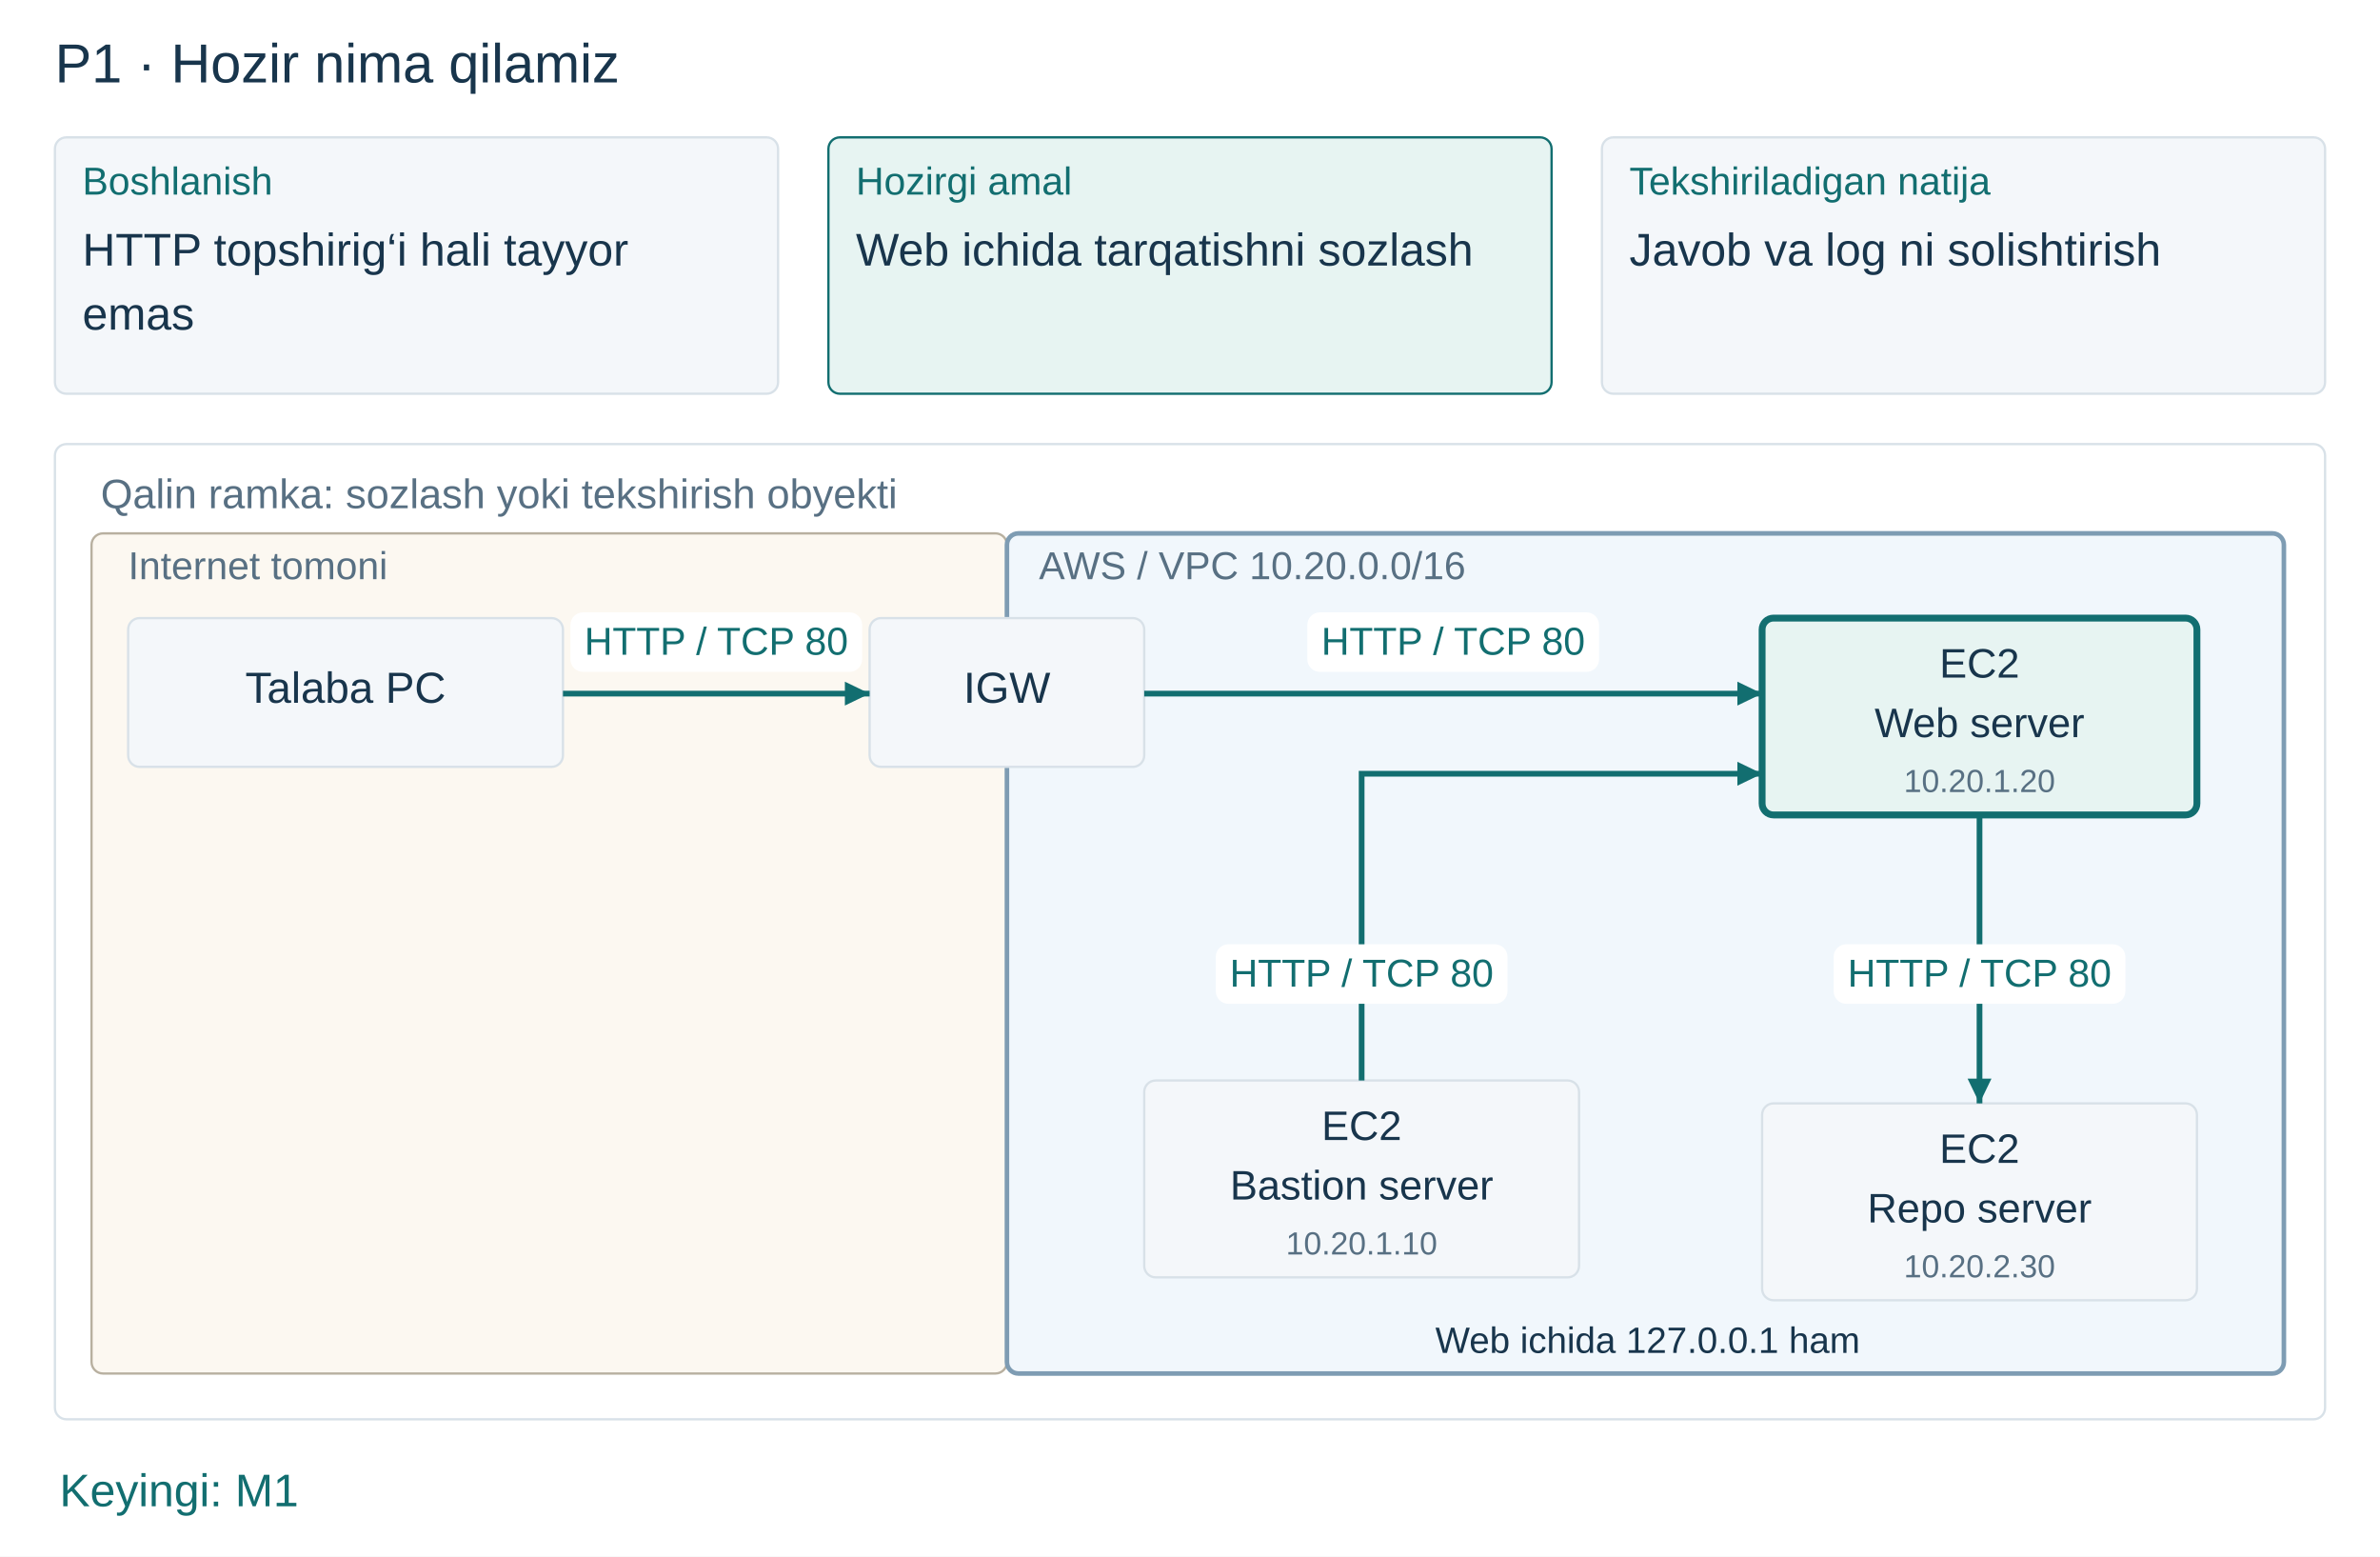
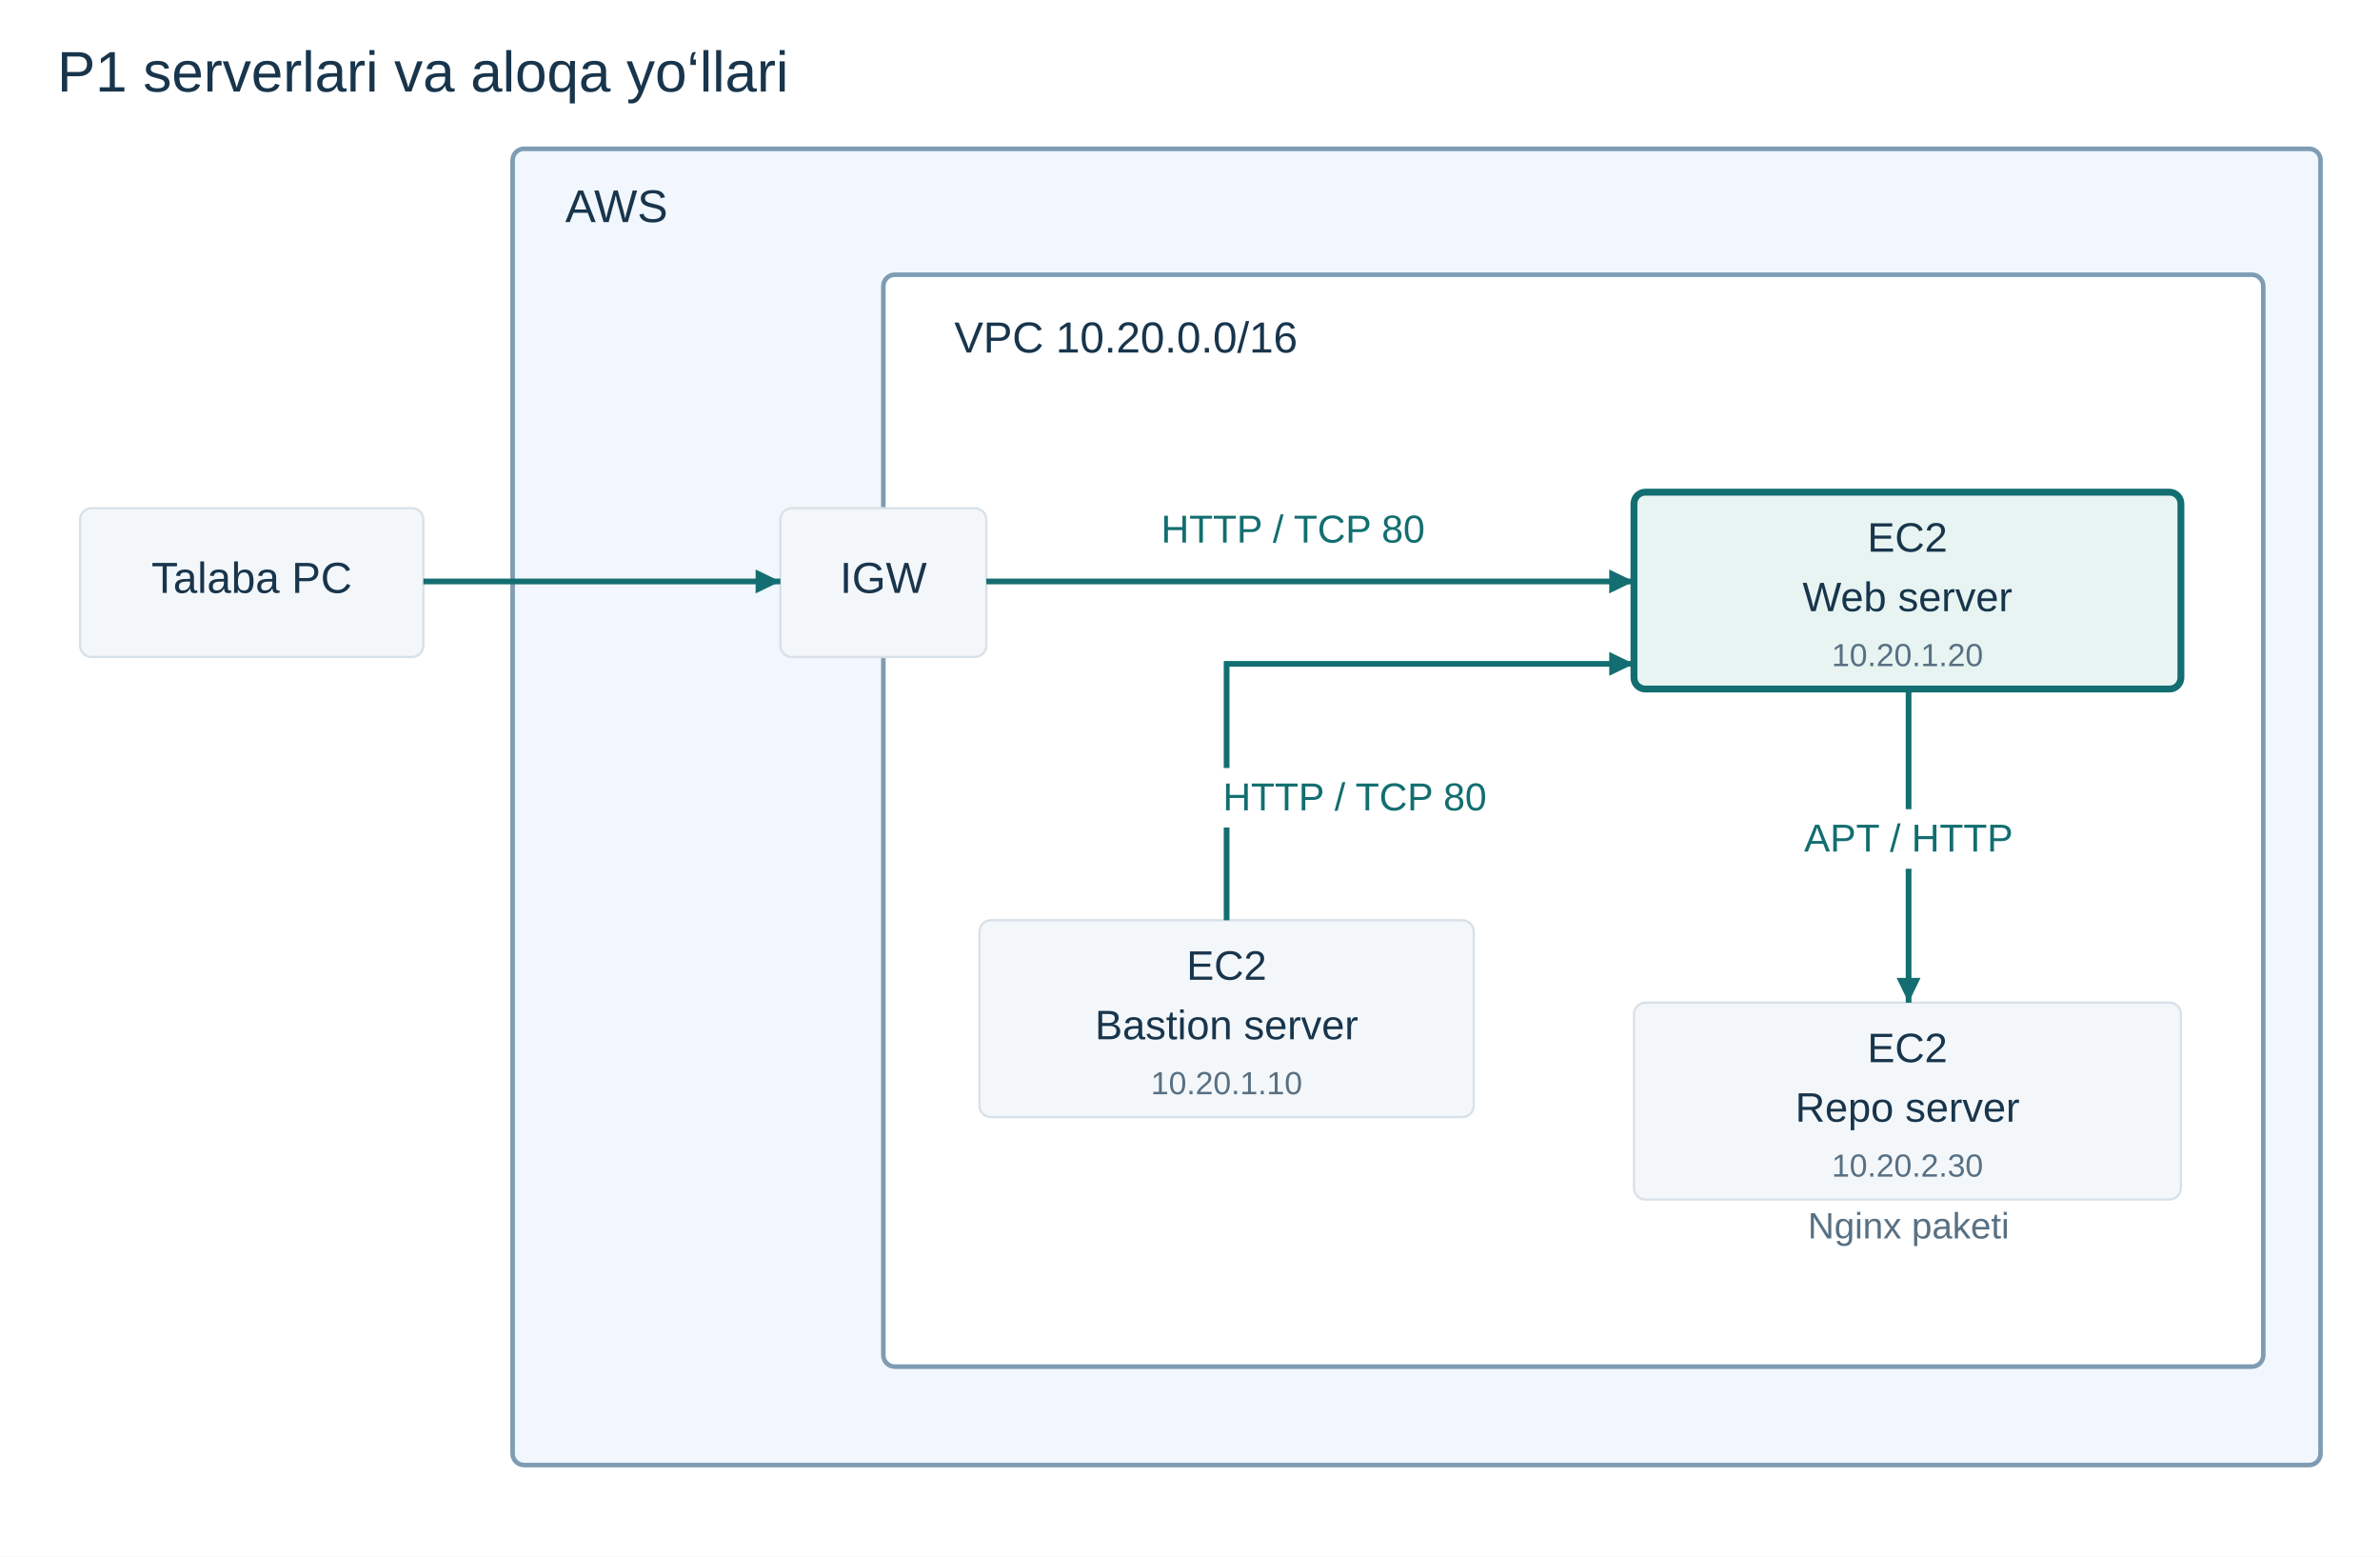
<svg xmlns="http://www.w3.org/2000/svg" width="1040" height="680" viewBox="0 0 1040 680" role="img">
  <rect width="1040" height="680" fill="white" />
-   <text x="24" y="36" font-size="24" font-family="Arial,MS Gothic,sans-serif" fill="#18354c">P1 · Hozir nima qilamiz</text>
-   <rect x="24" y="60" width="316" height="112" rx="5" fill="#f4f7fa" stroke="#d8e1e8" stroke-width="1" />
-   <text x="36" y="85" font-size="17" font-family="Arial,MS Gothic,sans-serif" fill="#126e70">Boshlanish</text>
-   <text x="36" y="116" font-size="20" font-family="Arial,MS Gothic,sans-serif" fill="#18354c">HTTP topshirig‘i hali tayyor</text>
-   <text x="36" y="144" font-size="20" font-family="Arial,MS Gothic,sans-serif" fill="#18354c">emas</text>
-   <rect x="362" y="60" width="316" height="112" rx="5" fill="#e7f4f2" stroke="#126e70" stroke-width="1" />
-   <text x="374" y="85" font-size="17" font-family="Arial,MS Gothic,sans-serif" fill="#126e70">Hozirgi amal</text>
-   <text x="374" y="116" font-size="20" font-family="Arial,MS Gothic,sans-serif" fill="#18354c">Web ichida tarqatishni sozlash</text>
-   <rect x="700" y="60" width="316" height="112" rx="5" fill="#f4f7fa" stroke="#d8e1e8" stroke-width="1" />
-   <text x="712" y="85" font-size="17" font-family="Arial,MS Gothic,sans-serif" fill="#126e70">Tekshiriladigan natija</text>
-   <text x="712" y="116" font-size="20" font-family="Arial,MS Gothic,sans-serif" fill="#18354c">Javob va log ni solishtirish</text>
-   <rect x="24" y="194" width="992" height="426" rx="5" fill="white" stroke="#d8e1e8" stroke-width="1" />
-   <text x="44" y="222" font-size="18" font-family="Arial,MS Gothic,sans-serif" fill="#587083">Qalin ramka: sozlash yoki tekshirish obyekti</text>
-   <rect x="40" y="233" width="400" height="367" rx="5" fill="#fcf8f1" stroke="#b8b0a0" stroke-width="1" />
-   <rect x="440" y="233" width="558" height="367" rx="5" fill="#f1f7fc" stroke="#7e9cb3" stroke-width="2" />
-   <text x="56" y="253" font-size="17" font-family="Arial,MS Gothic,sans-serif" fill="#587083">Internet tomoni</text>
-   <text x="454" y="253" font-size="17" font-family="Arial,MS Gothic,sans-serif" fill="#587083">AWS / VPC 10.20.0.0/16</text>
-   <rect x="56" y="270" width="190" height="65" rx="5" fill="#f4f7fa" stroke="#d8e1e8" stroke-width="1" />
-   <text x="151.0" y="307" font-size="19" font-family="Arial,MS Gothic,sans-serif" fill="#18354c" text-anchor="middle">Talaba PC</text>
-   <rect x="380" y="270" width="120" height="65" rx="5" fill="#f4f7fa" stroke="#d8e1e8" stroke-width="1" />
-   <text x="440.0" y="307" font-size="19" font-family="Arial,MS Gothic,sans-serif" fill="#18354c" text-anchor="middle">IGW</text>
-   <rect x="770" y="270" width="190" height="86" rx="5" fill="#e7f4f2" stroke="#126e70" stroke-width="3" />
-   <text x="865.0" y="296" font-size="18" font-family="Arial,MS Gothic,sans-serif" fill="#18354c" text-anchor="middle">EC2</text>
-   <text x="865.0" y="322" font-size="18" font-family="Arial,MS Gothic,sans-serif" fill="#18354c" text-anchor="middle">Web server</text>
-   <text x="865.0" y="346" font-size="14" font-family="Arial,MS Gothic,sans-serif" fill="#587083" text-anchor="middle">10.20.1.20</text>
-   <rect x="500" y="472" width="190" height="86" rx="5" fill="#f4f7fa" stroke="#d8e1e8" stroke-width="1" />
-   <text x="595.0" y="498" font-size="18" font-family="Arial,MS Gothic,sans-serif" fill="#18354c" text-anchor="middle">EC2</text>
-   <text x="595.0" y="524" font-size="18" font-family="Arial,MS Gothic,sans-serif" fill="#18354c" text-anchor="middle">Bastion server</text>
-   <text x="595.0" y="548" font-size="14" font-family="Arial,MS Gothic,sans-serif" fill="#587083" text-anchor="middle">10.20.1.10</text>
-   <rect x="770" y="482" width="190" height="86" rx="5" fill="#f4f7fa" stroke="#d8e1e8" stroke-width="1" />
-   <text x="865.0" y="508" font-size="18" font-family="Arial,MS Gothic,sans-serif" fill="#18354c" text-anchor="middle">EC2</text>
-   <text x="865.0" y="534" font-size="18" font-family="Arial,MS Gothic,sans-serif" fill="#18354c" text-anchor="middle">Repo server</text>
-   <text x="865.0" y="558" font-size="14" font-family="Arial,MS Gothic,sans-serif" fill="#587083" text-anchor="middle">10.20.2.30</text>
-   <polyline points="246,303 380,303" fill="none" stroke="#126e70" stroke-width="2.5" />
-   <polygon points="380.00,303.00 369.19,308.22 369.19,297.78" fill="#126e70" />
-   <rect x="249.762" y="268" width="126.477" height="25" rx="5" fill="white" stroke="white" stroke-width="1" />
-   <text x="313" y="286" font-size="17" font-family="Arial,MS Gothic,sans-serif" fill="#126e70" text-anchor="middle">HTTP / TCP 80</text>
-   <polyline points="500,303 770,303" fill="none" stroke="#126e70" stroke-width="2.5" />
-   <polygon points="770.00,303.00 759.19,308.22 759.19,297.78" fill="#126e70" />
-   <rect x="571.762" y="268" width="126.477" height="25" rx="5" fill="white" stroke="white" stroke-width="1" />
-   <text x="635" y="286" font-size="17" font-family="Arial,MS Gothic,sans-serif" fill="#126e70" text-anchor="middle">HTTP / TCP 80</text>
-   <polyline points="595,472 595,338 770,338" fill="none" stroke="#126e70" stroke-width="2.5" />
-   <polygon points="770.00,338.00 759.19,343.22 759.19,332.78" fill="#126e70" />
-   <rect x="531.762" y="413" width="126.477" height="25" rx="5" fill="white" stroke="white" stroke-width="1" />
-   <text x="595" y="431" font-size="17" font-family="Arial,MS Gothic,sans-serif" fill="#126e70" text-anchor="middle">HTTP / TCP 80</text>
-   <polyline points="865,356 865,482" fill="none" stroke="#126e70" stroke-width="2.5" />
-   <polygon points="865.00,482.00 859.78,471.19 870.22,471.19" fill="#126e70" />
-   <rect x="801.762" y="413" width="126.477" height="25" rx="5" fill="white" stroke="white" stroke-width="1" />
-   <text x="865" y="431" font-size="17" font-family="Arial,MS Gothic,sans-serif" fill="#126e70" text-anchor="middle">HTTP / TCP 80</text>
-   <text x="720" y="591" font-size="16" font-family="Arial,MS Gothic,sans-serif" fill="#18354c" text-anchor="middle">Web ichida 127.0.0.1 ham</text>
-   <text x="26" y="658" font-size="20" font-family="Arial,MS Gothic,sans-serif" fill="#126e70">Keyingi: M1</text>
+   <text x="25" y="40" font-size="25" font-family="Arial,MS Gothic,sans-serif" fill="#18354c">P1 serverlari va aloqa yo‘llari</text>
+   <rect x="224" y="65" width="790" height="575" rx="5" fill="#f1f7fc" stroke="#7e9cb3" stroke-width="2" />
+   <text x="247" y="97" font-size="20" font-family="Arial,MS Gothic,sans-serif" fill="#18354c">AWS</text>
+   <rect x="386" y="120" width="603" height="477" rx="5" fill="white" stroke="#7e9cb3" stroke-width="2" />
+   <text x="417" y="154" font-size="19" font-family="Arial,MS Gothic,sans-serif" fill="#18354c">VPC  10.20.0.0/16</text>
+   <rect x="35" y="222" width="150" height="65" rx="5" fill="#f4f7fa" stroke="#d8e1e8" stroke-width="1" />
+   <text x="110.0" y="259" font-size="19" font-family="Arial,MS Gothic,sans-serif" fill="#18354c" text-anchor="middle">Talaba PC</text>
+   <rect x="341" y="222" width="90" height="65" rx="5" fill="#f4f7fa" stroke="#d8e1e8" stroke-width="1" />
+   <text x="386.0" y="259" font-size="19" font-family="Arial,MS Gothic,sans-serif" fill="#18354c" text-anchor="middle">IGW</text>
+   <rect x="714" y="215" width="239" height="86" rx="5" fill="#e7f4f2" stroke="#126e70" stroke-width="3" />
+   <text x="833.5" y="241" font-size="18" font-family="Arial,MS Gothic,sans-serif" fill="#18354c" text-anchor="middle">EC2</text>
+   <text x="833.5" y="267" font-size="18" font-family="Arial,MS Gothic,sans-serif" fill="#18354c" text-anchor="middle">Web server</text>
+   <text x="833.5" y="291" font-size="14" font-family="Arial,MS Gothic,sans-serif" fill="#587083" text-anchor="middle">10.20.1.20</text>
+   <rect x="428" y="402" width="216" height="86" rx="5" fill="#f4f7fa" stroke="#d8e1e8" stroke-width="1" />
+   <text x="536.0" y="428" font-size="18" font-family="Arial,MS Gothic,sans-serif" fill="#18354c" text-anchor="middle">EC2</text>
+   <text x="536.0" y="454" font-size="18" font-family="Arial,MS Gothic,sans-serif" fill="#18354c" text-anchor="middle">Bastion server</text>
+   <text x="536.0" y="478" font-size="14" font-family="Arial,MS Gothic,sans-serif" fill="#587083" text-anchor="middle">10.20.1.10</text>
+   <rect x="714" y="438" width="239" height="86" rx="5" fill="#f4f7fa" stroke="#d8e1e8" stroke-width="1" />
+   <text x="833.5" y="464" font-size="18" font-family="Arial,MS Gothic,sans-serif" fill="#18354c" text-anchor="middle">EC2</text>
+   <text x="833.5" y="490" font-size="18" font-family="Arial,MS Gothic,sans-serif" fill="#18354c" text-anchor="middle">Repo server</text>
+   <text x="833.5" y="514" font-size="14" font-family="Arial,MS Gothic,sans-serif" fill="#587083" text-anchor="middle">10.20.2.30</text>
+   <polyline points="185,254 341,254" fill="none" stroke="#126e70" stroke-width="2.5" />
+   <polygon points="341.00,254.00 330.19,259.22 330.19,248.78" fill="#126e70" />
+   <polyline points="431,254 714,254" fill="none" stroke="#126e70" stroke-width="2.5" />
+   <polygon points="714.00,254.00 703.19,259.22 703.19,248.78" fill="#126e70" />
+   <rect x="501.762" y="219" width="126.477" height="25" rx="5" fill="white" stroke="white" stroke-width="1" />
+   <text x="565" y="237" font-size="17" font-family="Arial,MS Gothic,sans-serif" fill="#126e70" text-anchor="middle">HTTP / TCP 80</text>
+   <polyline points="536,402 536,290 714,290" fill="none" stroke="#126e70" stroke-width="2.5" />
+   <polygon points="714.00,290.00 703.19,295.22 703.19,284.78" fill="#126e70" />
+   <rect x="528.762" y="336" width="126.477" height="25" rx="5" fill="white" stroke="white" stroke-width="1" />
+   <text x="592" y="354" font-size="17" font-family="Arial,MS Gothic,sans-serif" fill="#126e70" text-anchor="middle">HTTP / TCP 80</text>
+   <polyline points="834,301 834,438" fill="none" stroke="#126e70" stroke-width="2.5" />
+   <polygon points="834.00,438.00 828.78,427.19 839.22,427.19" fill="#126e70" />
+   <rect x="783.004" y="354" width="101.992" height="25" rx="5" fill="white" stroke="white" stroke-width="1" />
+   <text x="834" y="372" font-size="17" font-family="Arial,MS Gothic,sans-serif" fill="#126e70" text-anchor="middle">APT / HTTP</text>
+   <text x="834" y="541" font-size="16" font-family="Arial,MS Gothic,sans-serif" fill="#587083" text-anchor="middle">Nginx paketi</text>
</svg>
